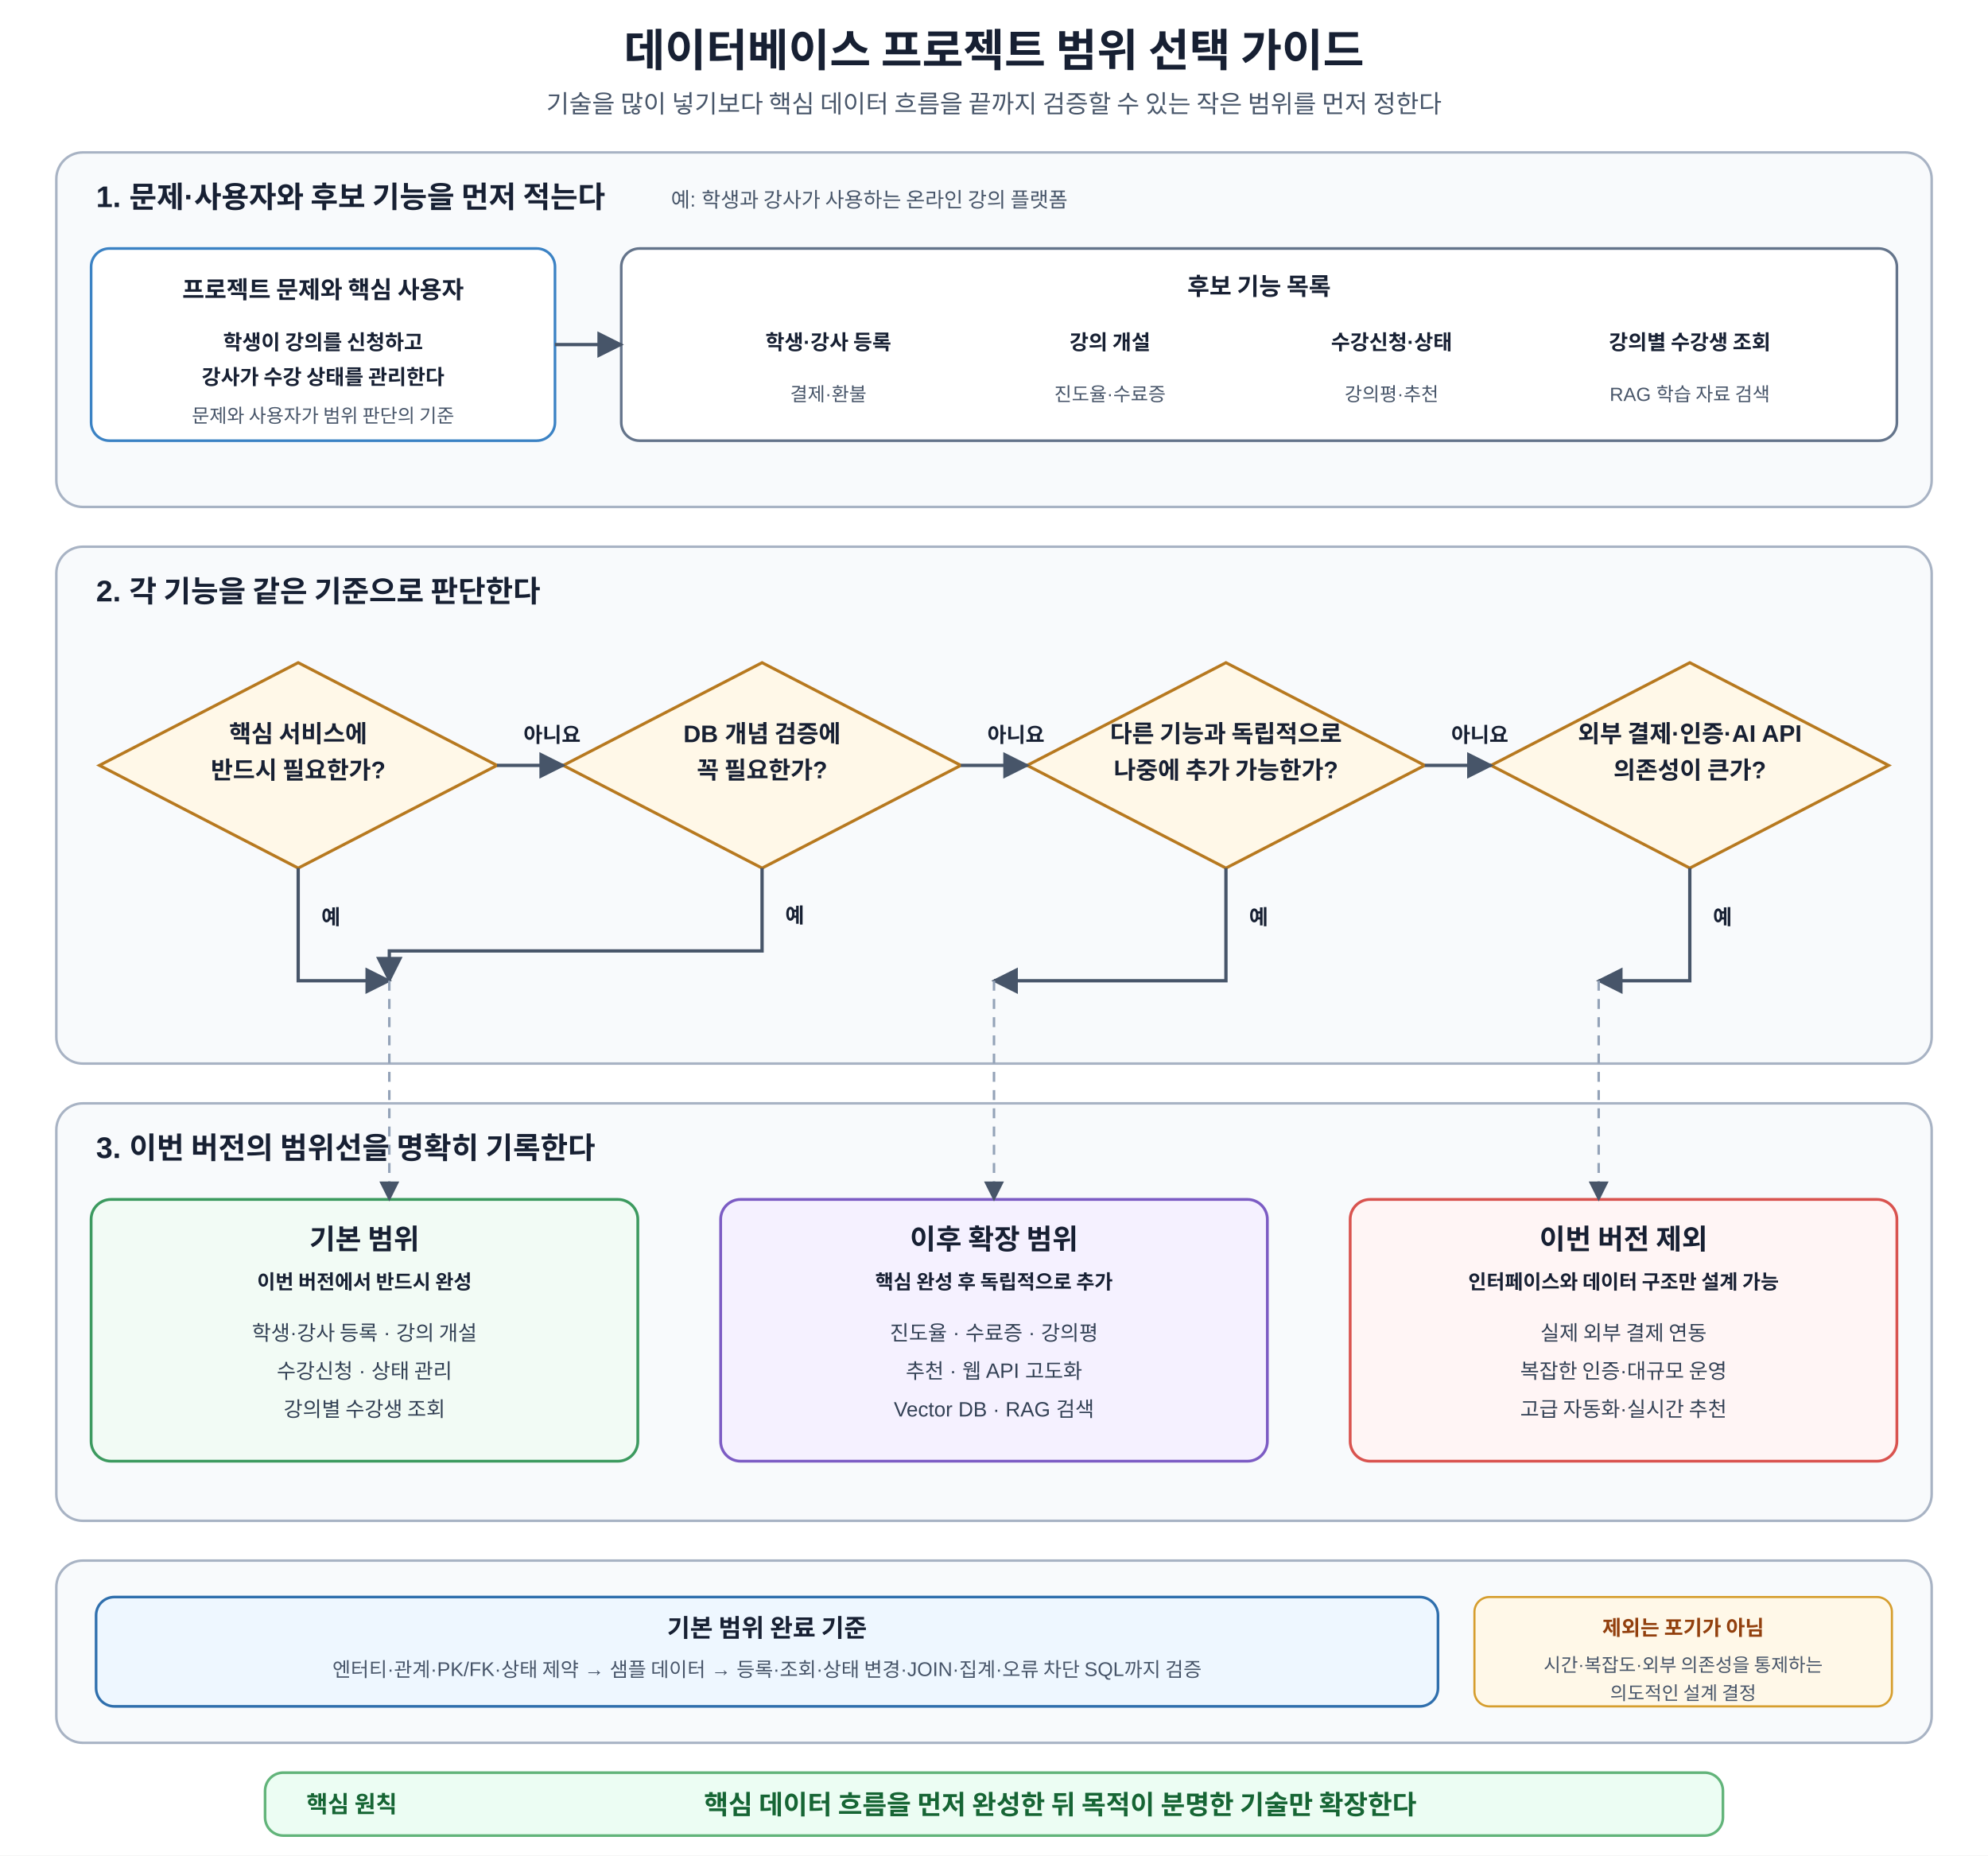
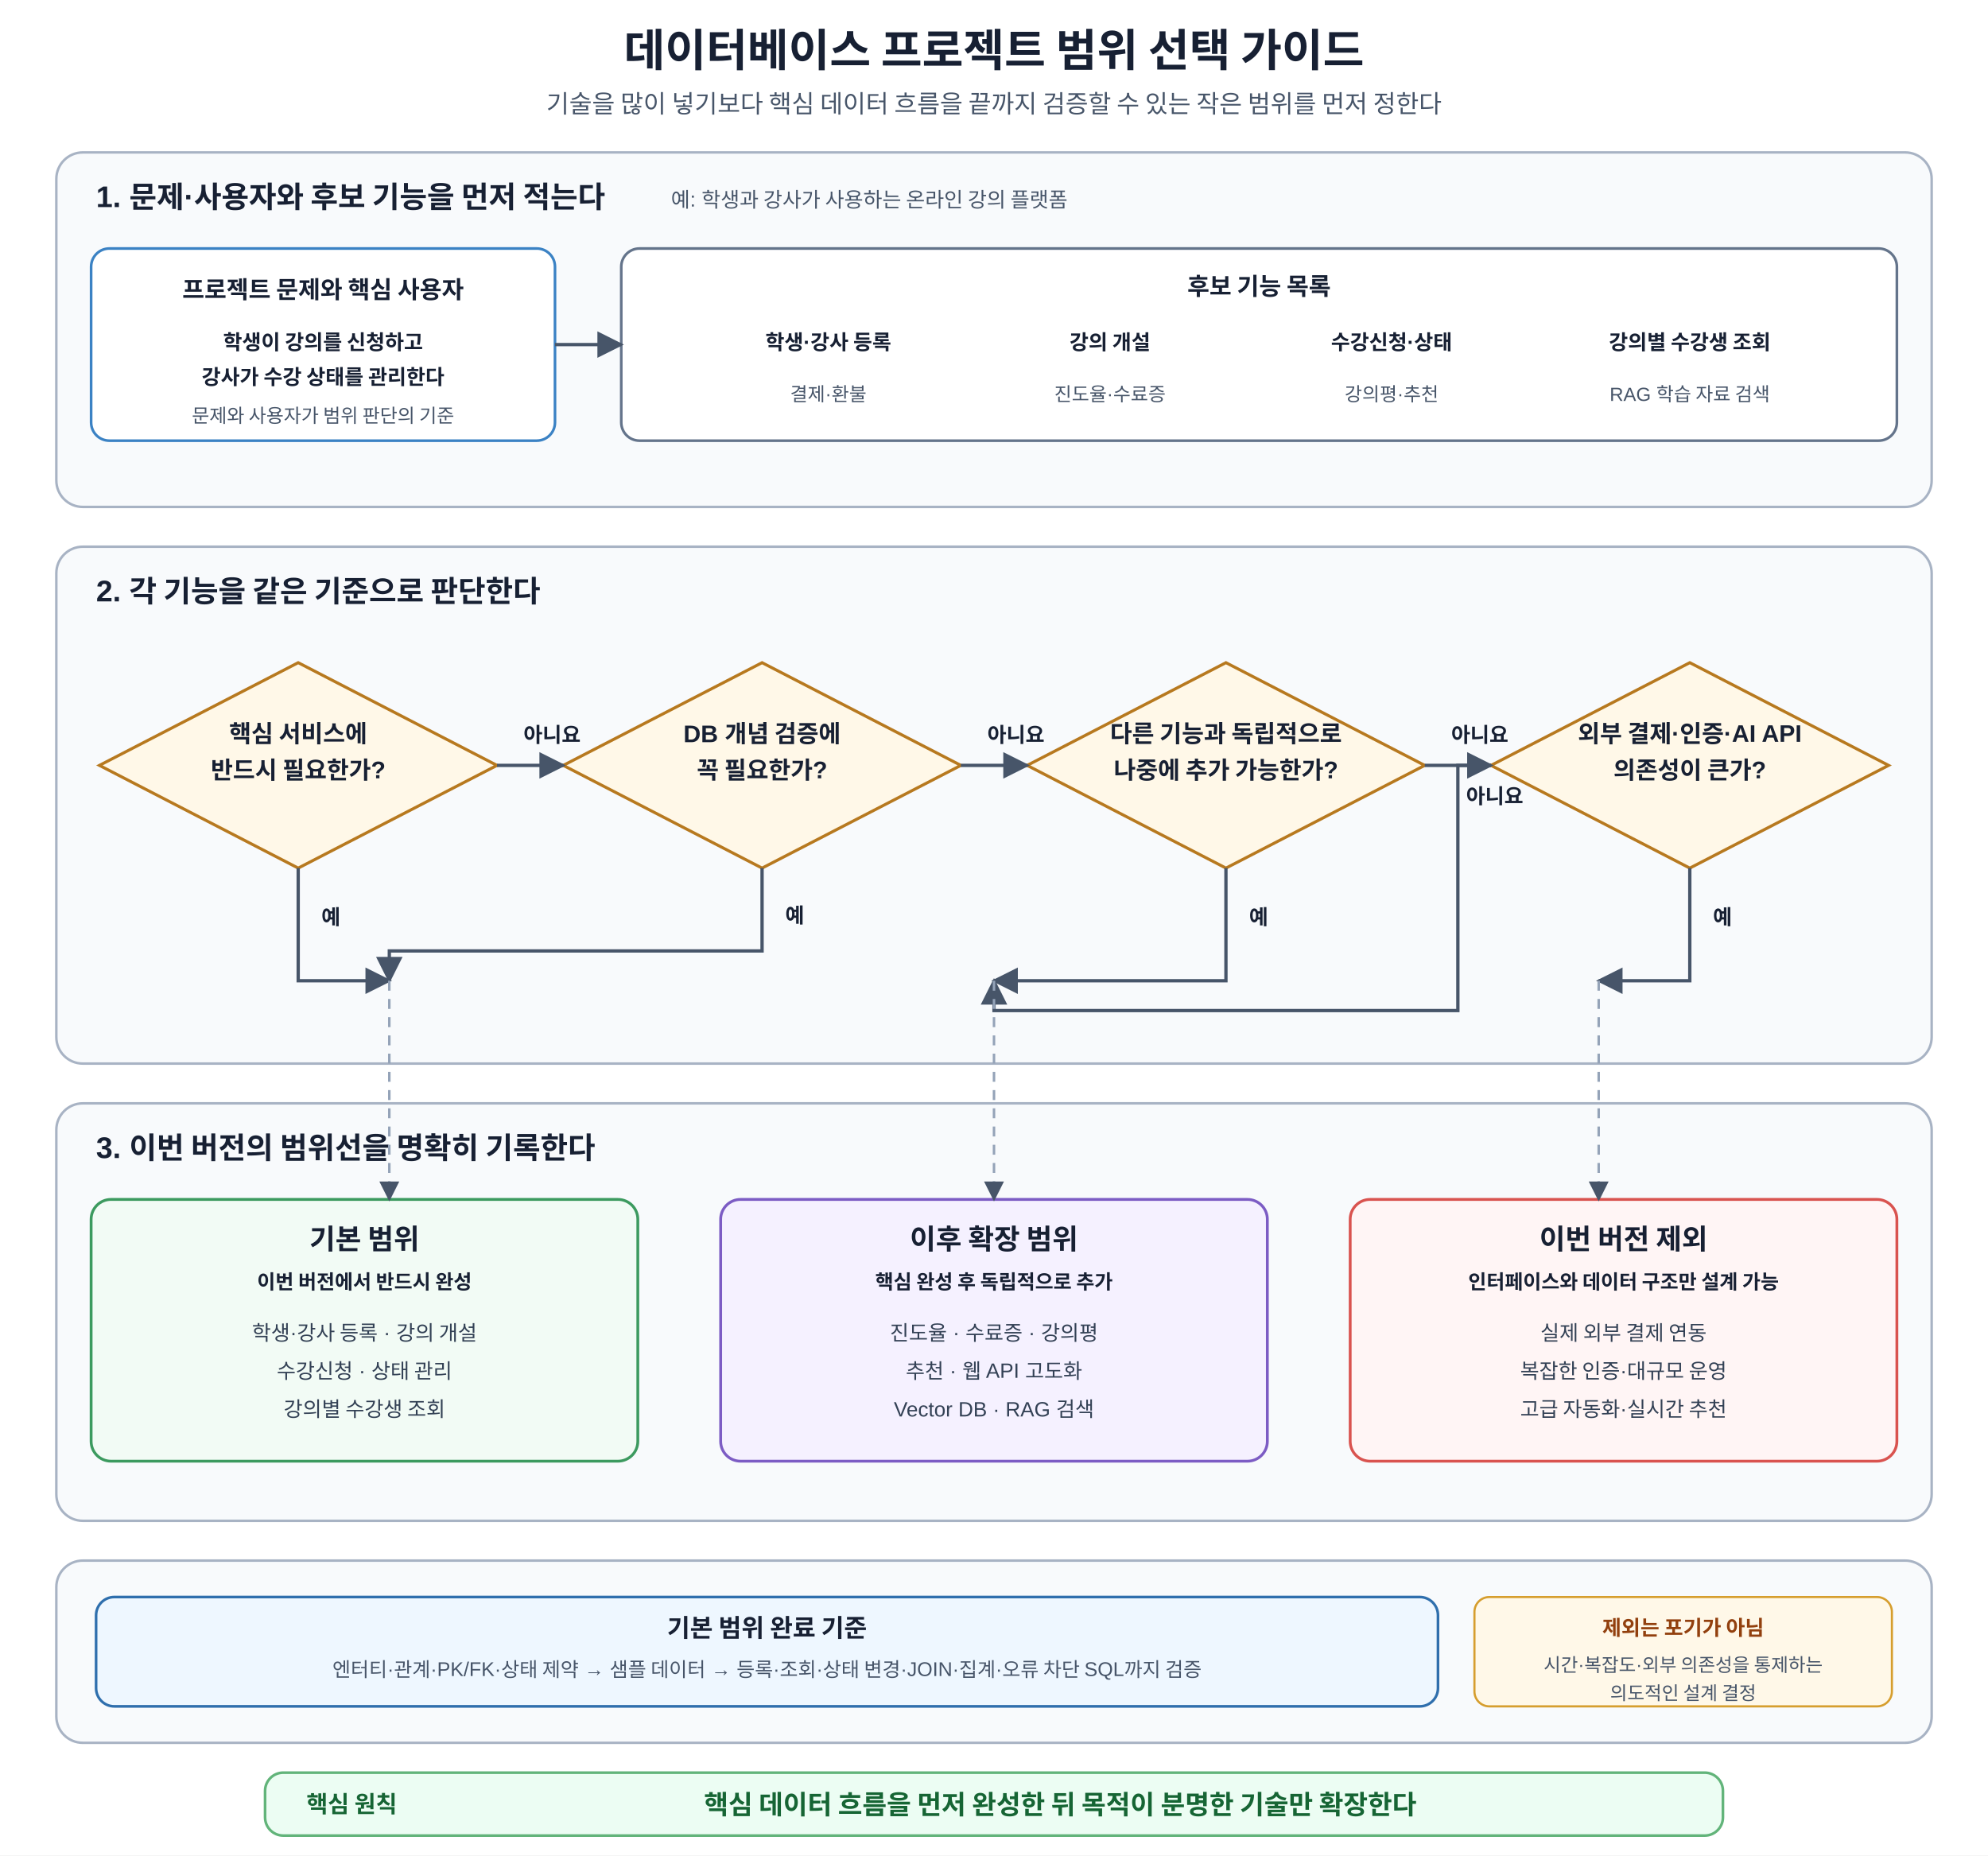
<svg xmlns="http://www.w3.org/2000/svg" width="1200" height="1120" viewBox="0 0 1200 1120" role="img" aria-labelledby="title desc">
  <defs>
    <marker id="arrow" viewBox="0 0 10 10" refX="9" refY="5" markerWidth="8" markerHeight="8" orient="auto">
      <path d="M0 0L10 5L0 10Z" fill="#475569" />
    </marker>
    <style>
      text{font-family:Malgun Gothic,Apple SD Gothic Neo,Noto Sans KR,Arial,sans-serif;fill:#172033}
      .title{font-size:27px;font-weight:700;text-anchor:middle}.subtitle{font-size:15px;text-anchor:middle;fill:#475569}
      .section{fill:#f8fafc;stroke:#a8b3c4;stroke-width:1.5;rx:16}.sectionTitle{font-size:18px;font-weight:700}.sectionSub{font-size:12.5px;fill:#475569}
      .box{fill:#fff;stroke-width:1.6;rx:11}.problem{stroke:#3b82c4}.candidate{stroke:#64748b}.decision{fill:#fff8e8;stroke:#b7791f;stroke-width:1.8}
      .boxTitle{font-size:14.5px;font-weight:700;text-anchor:middle}.boxMain{font-size:12.5px;font-weight:600;text-anchor:middle}.boxSub{font-size:11.5px;text-anchor:middle;fill:#475569}
      .flow{stroke:#475569;stroke-width:2;fill:none;marker-end:url(#arrow)}.branch{font-size:12.5px;font-weight:700}.dashed{stroke:#94a3b8;stroke-width:1.5;fill:none;stroke-dasharray:6 5;marker-end:url(#arrow)}
      .bucket{fill:#fff;stroke-width:1.7;rx:12}.core{fill:#f2fbf5;stroke:#3c9a5f}.extend{fill:#f5f1ff;stroke:#7c5cc4}.exclude{fill:#fff5f5;stroke:#d9534f}
      .bucketTitle{font-size:17px;font-weight:700;text-anchor:middle}.bucketTag{font-size:12px;font-weight:700;text-anchor:middle}.item{font-size:12.5px;text-anchor:middle;fill:#334155}
      .verify{fill:#eef7ff;stroke:#2f6fad;stroke-width:1.6;rx:11}.verifyTitle{font-size:15px;font-weight:700;text-anchor:middle}.verifyText{font-size:12px;text-anchor:middle;fill:#475569}
      .note{fill:#fff8e8;stroke:#d69e2e;stroke-width:1.3;rx:9}.noteTitle{font-size:12.5px;font-weight:700;text-anchor:middle;fill:#92400e}.noteText{font-size:11.3px;text-anchor:middle;fill:#475569}
      .principle{fill:#ecfdf3;stroke:#62b47a;stroke-width:1.6;rx:11}.principleLabel{font-size:14px;font-weight:700;fill:#166534}.principleText{font-size:16px;font-weight:700;text-anchor:middle;fill:#166534}
    </style>
  </defs>
  <rect width="1200" height="1120" fill="#fff" />
  <text x="600" y="40" class="title">데이터베이스 프로젝트 범위 선택 가이드</text>
  <text x="600" y="68" class="subtitle">기술을 많이 넣기보다 핵심 데이터 흐름을 끝까지 검증할 수 있는 작은 범위를 먼저 정한다</text>
  <rect x="34" y="92" width="1132" height="214" class="section" />
  <text x="58" y="125" class="sectionTitle">1. 문제·사용자와 후보 기능을 먼저 적는다</text>
  <text x="405" y="125" class="sectionSub">예: 학생과 강사가 사용하는 온라인 강의 플랫폼</text>
  <rect x="55" y="150" width="280" height="116" class="box problem" />
  <text x="195" y="180" class="boxTitle">프로젝트 문제와 핵심 사용자</text>
  <text x="195" y="211" class="boxMain">학생이 강의를 신청하고</text>
  <text x="195" y="232" class="boxMain">강사가 수강 상태를 관리한다</text>
  <text x="195" y="255" class="boxSub">문제와 사용자가 범위 판단의 기준</text>
  <rect x="375" y="150" width="770" height="116" class="box candidate" />
  <text x="760" y="178" class="boxTitle">후보 기능 목록</text>
  <text x="500" y="211" class="boxMain">학생·강사 등록</text>
  <text x="670" y="211" class="boxMain">강의 개설</text>
  <text x="840" y="211" class="boxMain">수강신청·상태</text>
  <text x="1020" y="211" class="boxMain">강의별 수강생 조회</text>
  <text x="500" y="242" class="boxSub">결제·환불</text>
  <text x="670" y="242" class="boxSub">진도율·수료증</text>
  <text x="840" y="242" class="boxSub">강의평·추천</text>
  <text x="1020" y="242" class="boxSub">RAG 학습 자료 검색</text>
  <path d="M335 208H375" class="flow" />
  <rect x="34" y="330" width="1132" height="312" class="section" />
  <text x="58" y="363" class="sectionTitle">2. 각 기능을 같은 기준으로 판단한다</text>
  <polygon points="180,400 300,462 180,524 60,462" class="decision" />
  <text x="180" y="448" class="boxTitle">핵심 서비스에</text>
  <text x="180" y="470" class="boxTitle">반드시 필요한가?</text>
  <polygon points="460,400 580,462 460,524 340,462" class="decision" />
  <text x="460" y="448" class="boxTitle">DB 개념 검증에</text>
  <text x="460" y="470" class="boxTitle">꼭 필요한가?</text>
  <polygon points="740,400 860,462 740,524 620,462" class="decision" />
  <text x="740" y="448" class="boxTitle">다른 기능과 독립적으로</text>
  <text x="740" y="470" class="boxTitle">나중에 추가 가능한가?</text>
  <polygon points="1020,400 1140,462 1020,524 900,462" class="decision" />
  <text x="1020" y="448" class="boxTitle">외부 결제·인증·AI API</text>
  <text x="1020" y="470" class="boxTitle">의존성이 큰가?</text>
  <path d="M300 462H340" class="flow" />
  <path d="M580 462H620" class="flow" />
  <path d="M860 462H900" class="flow" />
  <text x="316" y="448" class="branch" fill="#b42318">아니요</text>
  <text x="596" y="448" class="branch" fill="#b42318">아니요</text>
  <text x="876" y="448" class="branch" fill="#b42318">아니요</text>
  <path d="M180 524V592H235" class="flow" />
  <text x="194" y="558" class="branch" fill="#166534">예</text>
  <path d="M460 524V574H235V592" class="flow" />
  <text x="474" y="557" class="branch" fill="#166534">예</text>
  <path d="M740 524V592H600" class="flow" />
  <text x="754" y="558" class="branch" fill="#166534">예</text>
  <path d="M1020 524V592H965" class="flow" />
  <text x="1034" y="558" class="branch" fill="#166534">예</text>
+   <path d="M900 462H880V610H600V592" class="flow" />
+   <text x="885" y="485" class="branch" fill="#b42318">아니요</text>
  <rect x="34" y="666" width="1132" height="252" class="section" />
  <text x="58" y="699" class="sectionTitle">3. 이번 버전의 범위선을 명확히 기록한다</text>
  <rect x="55" y="724" width="330" height="158" class="bucket core" />
  <text x="220" y="754" class="bucketTitle">기본 범위</text>
  <text x="220" y="778" class="bucketTag" fill="#166534">이번 버전에서 반드시 완성</text>
  <text x="220" y="809" class="item">학생·강사 등록 · 강의 개설</text>
  <text x="220" y="832" class="item">수강신청 · 상태 관리</text>
  <text x="220" y="855" class="item">강의별 수강생 조회</text>
  <rect x="435" y="724" width="330" height="158" class="bucket extend" />
  <text x="600" y="754" class="bucketTitle">이후 확장 범위</text>
  <text x="600" y="778" class="bucketTag" fill="#5b3b8f">핵심 완성 후 독립적으로 추가</text>
  <text x="600" y="809" class="item">진도율 · 수료증 · 강의평</text>
  <text x="600" y="832" class="item">추천 · 웹 API 고도화</text>
  <text x="600" y="855" class="item">Vector DB · RAG 검색</text>
  <rect x="815" y="724" width="330" height="158" class="bucket exclude" />
  <text x="980" y="754" class="bucketTitle">이번 버전 제외</text>
  <text x="980" y="778" class="bucketTag" fill="#b42318">인터페이스와 데이터 구조만 설계 가능</text>
  <text x="980" y="809" class="item">실제 외부 결제 연동</text>
  <text x="980" y="832" class="item">복잡한 인증·대규모 운영</text>
  <text x="980" y="855" class="item">고급 자동화·실시간 추천</text>
  <path d="M235 592V724" class="dashed" />
  <path d="M600 592V724" class="dashed" />
  <path d="M965 592V724" class="dashed" />
  <rect x="34" y="942" width="1132" height="110" class="section" />
  <rect x="58" y="964" width="810" height="66" class="verify" />
  <text x="463" y="988" class="verifyTitle">기본 범위 완료 기준</text>
  <text x="463" y="1012" class="verifyText">엔터티·관계·PK/FK·상태 제약 → 샘플 데이터 → 등록·조회·상태 변경·JOIN·집계·오류 차단 SQL까지 검증</text>
  <rect x="890" y="964" width="252" height="66" class="note" />
  <text x="1016" y="987" class="noteTitle">제외는 포기가 아님</text>
  <text x="1016" y="1009" class="noteText">시간·복잡도·외부 의존성을 통제하는</text>
  <text x="1016" y="1026" class="noteText">의도적인 설계 결정</text>
  <rect x="160" y="1070" width="880" height="38" class="principle" />
  <text x="185" y="1094" class="principleLabel">핵심 원칙</text>
  <text x="640" y="1095" class="principleText">핵심 데이터 흐름을 먼저 완성한 뒤 목적이 분명한 기술만 확장한다</text>
</svg>
